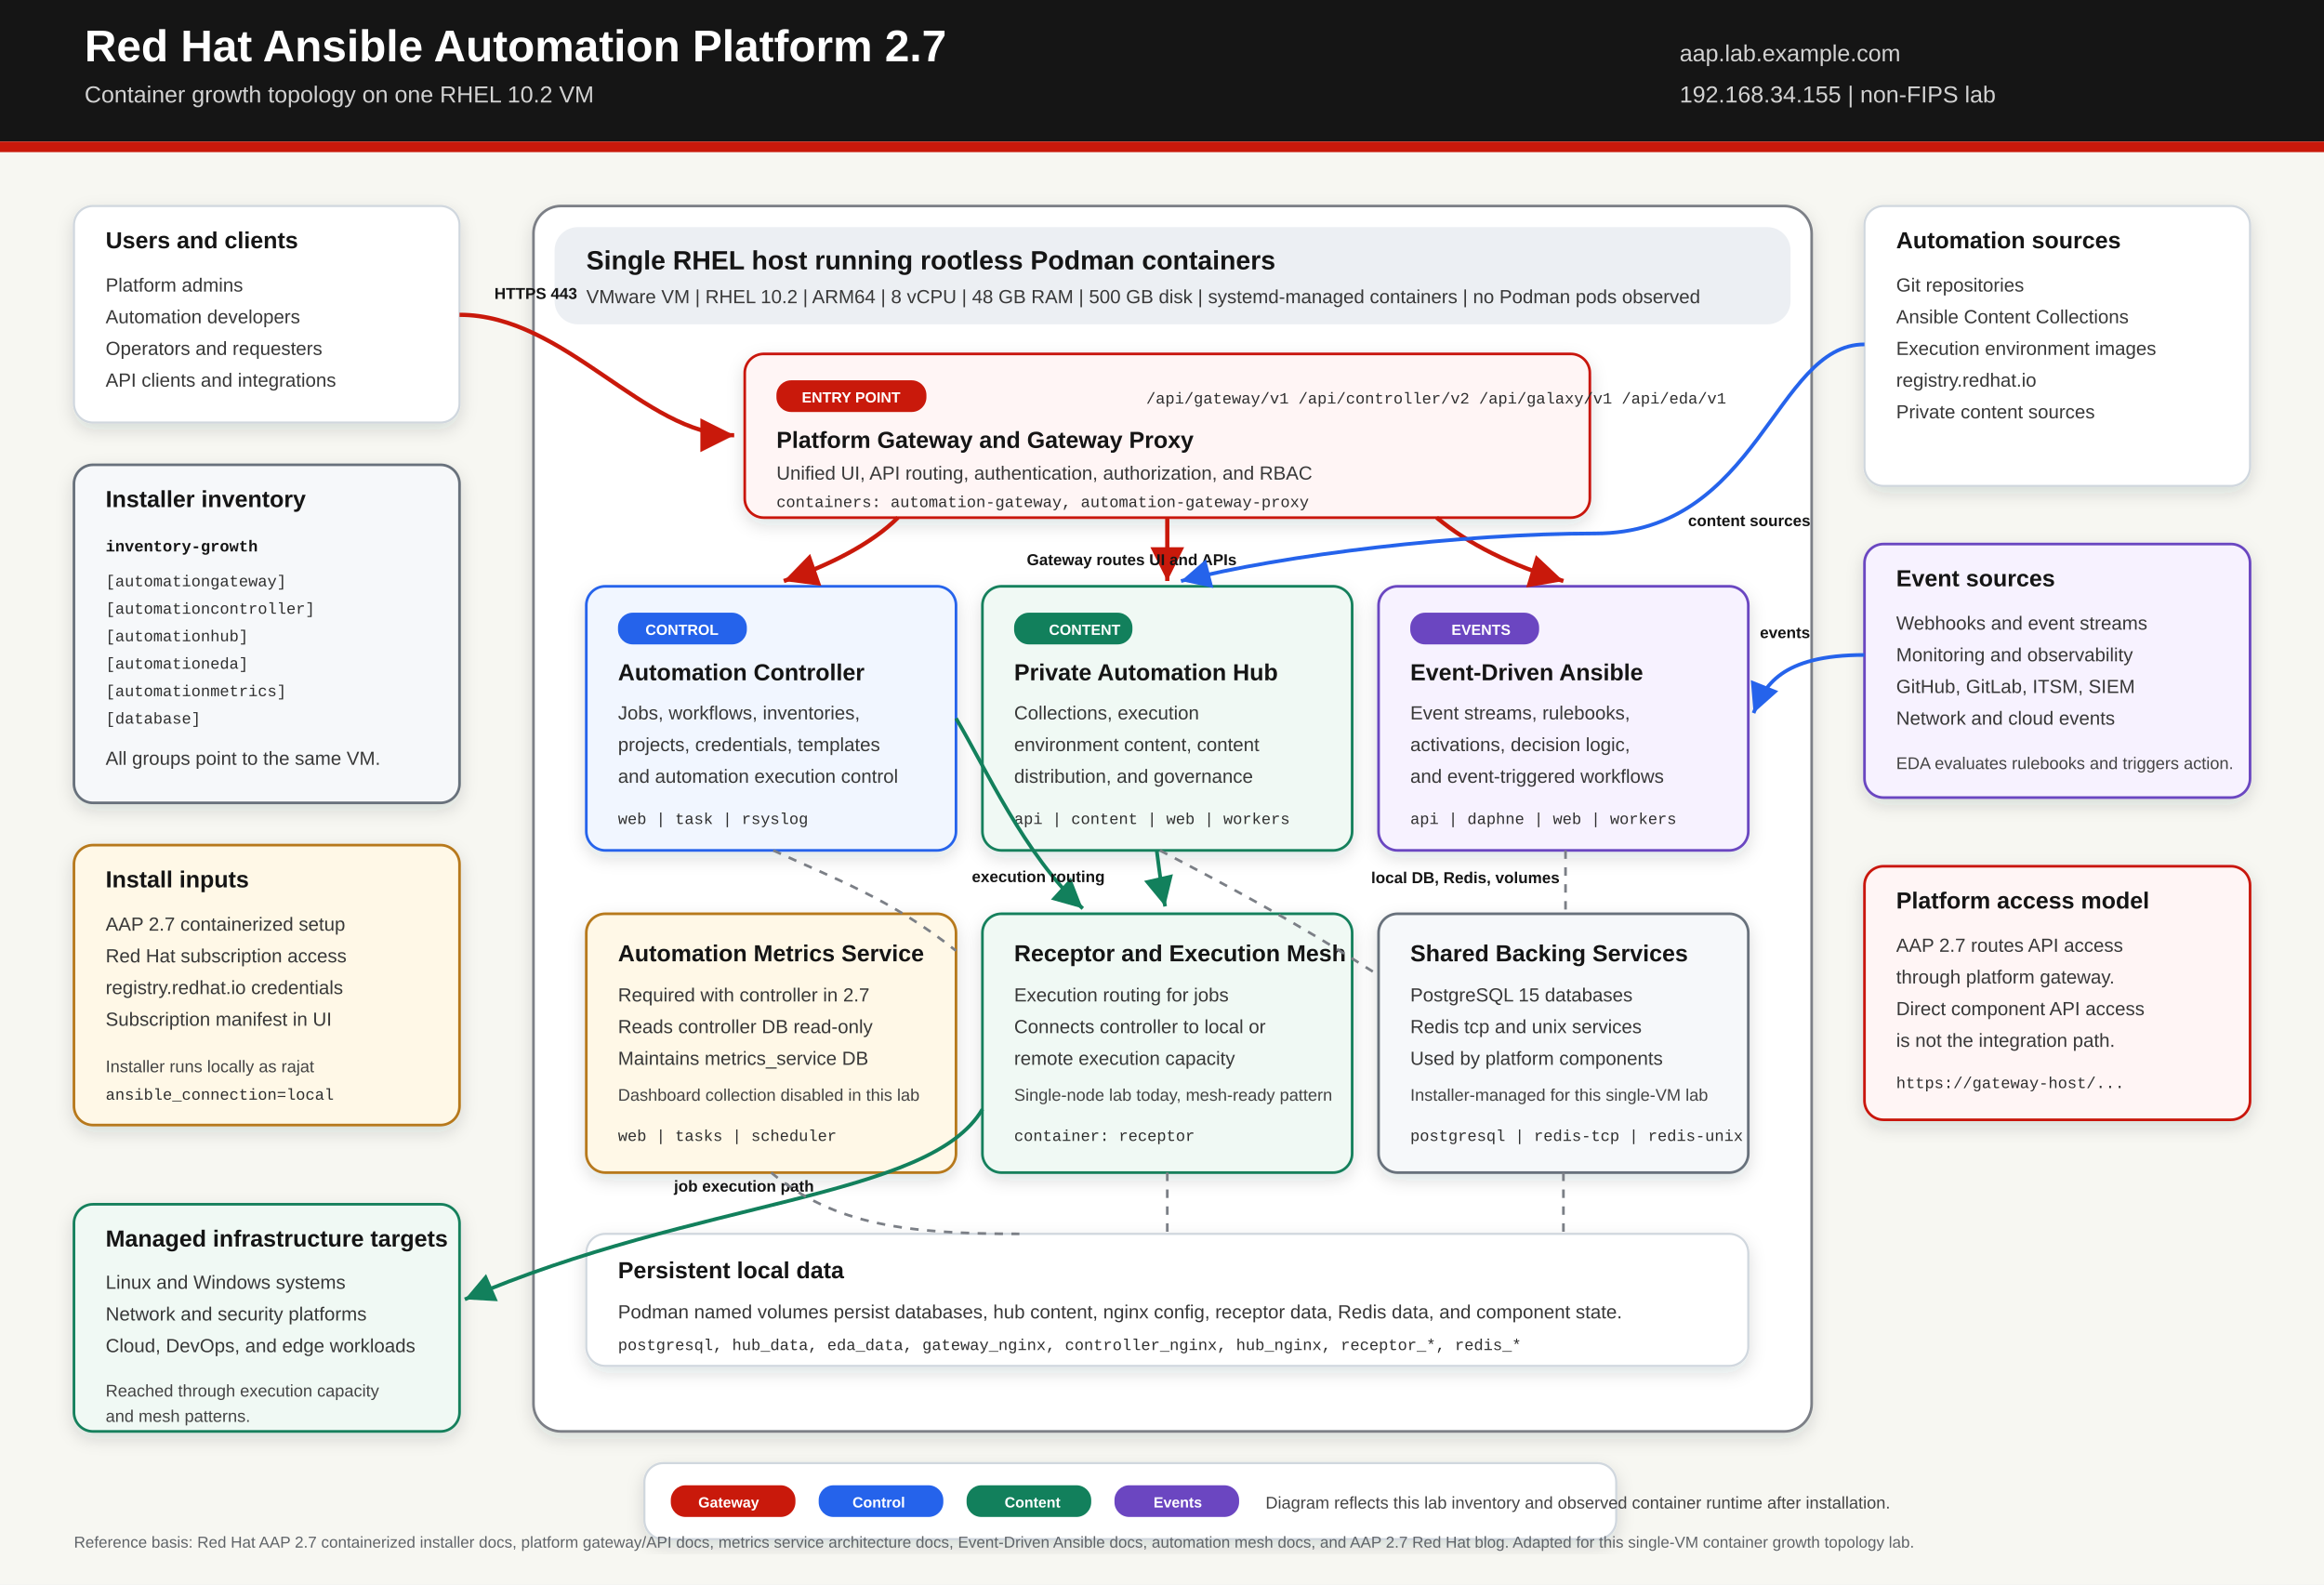
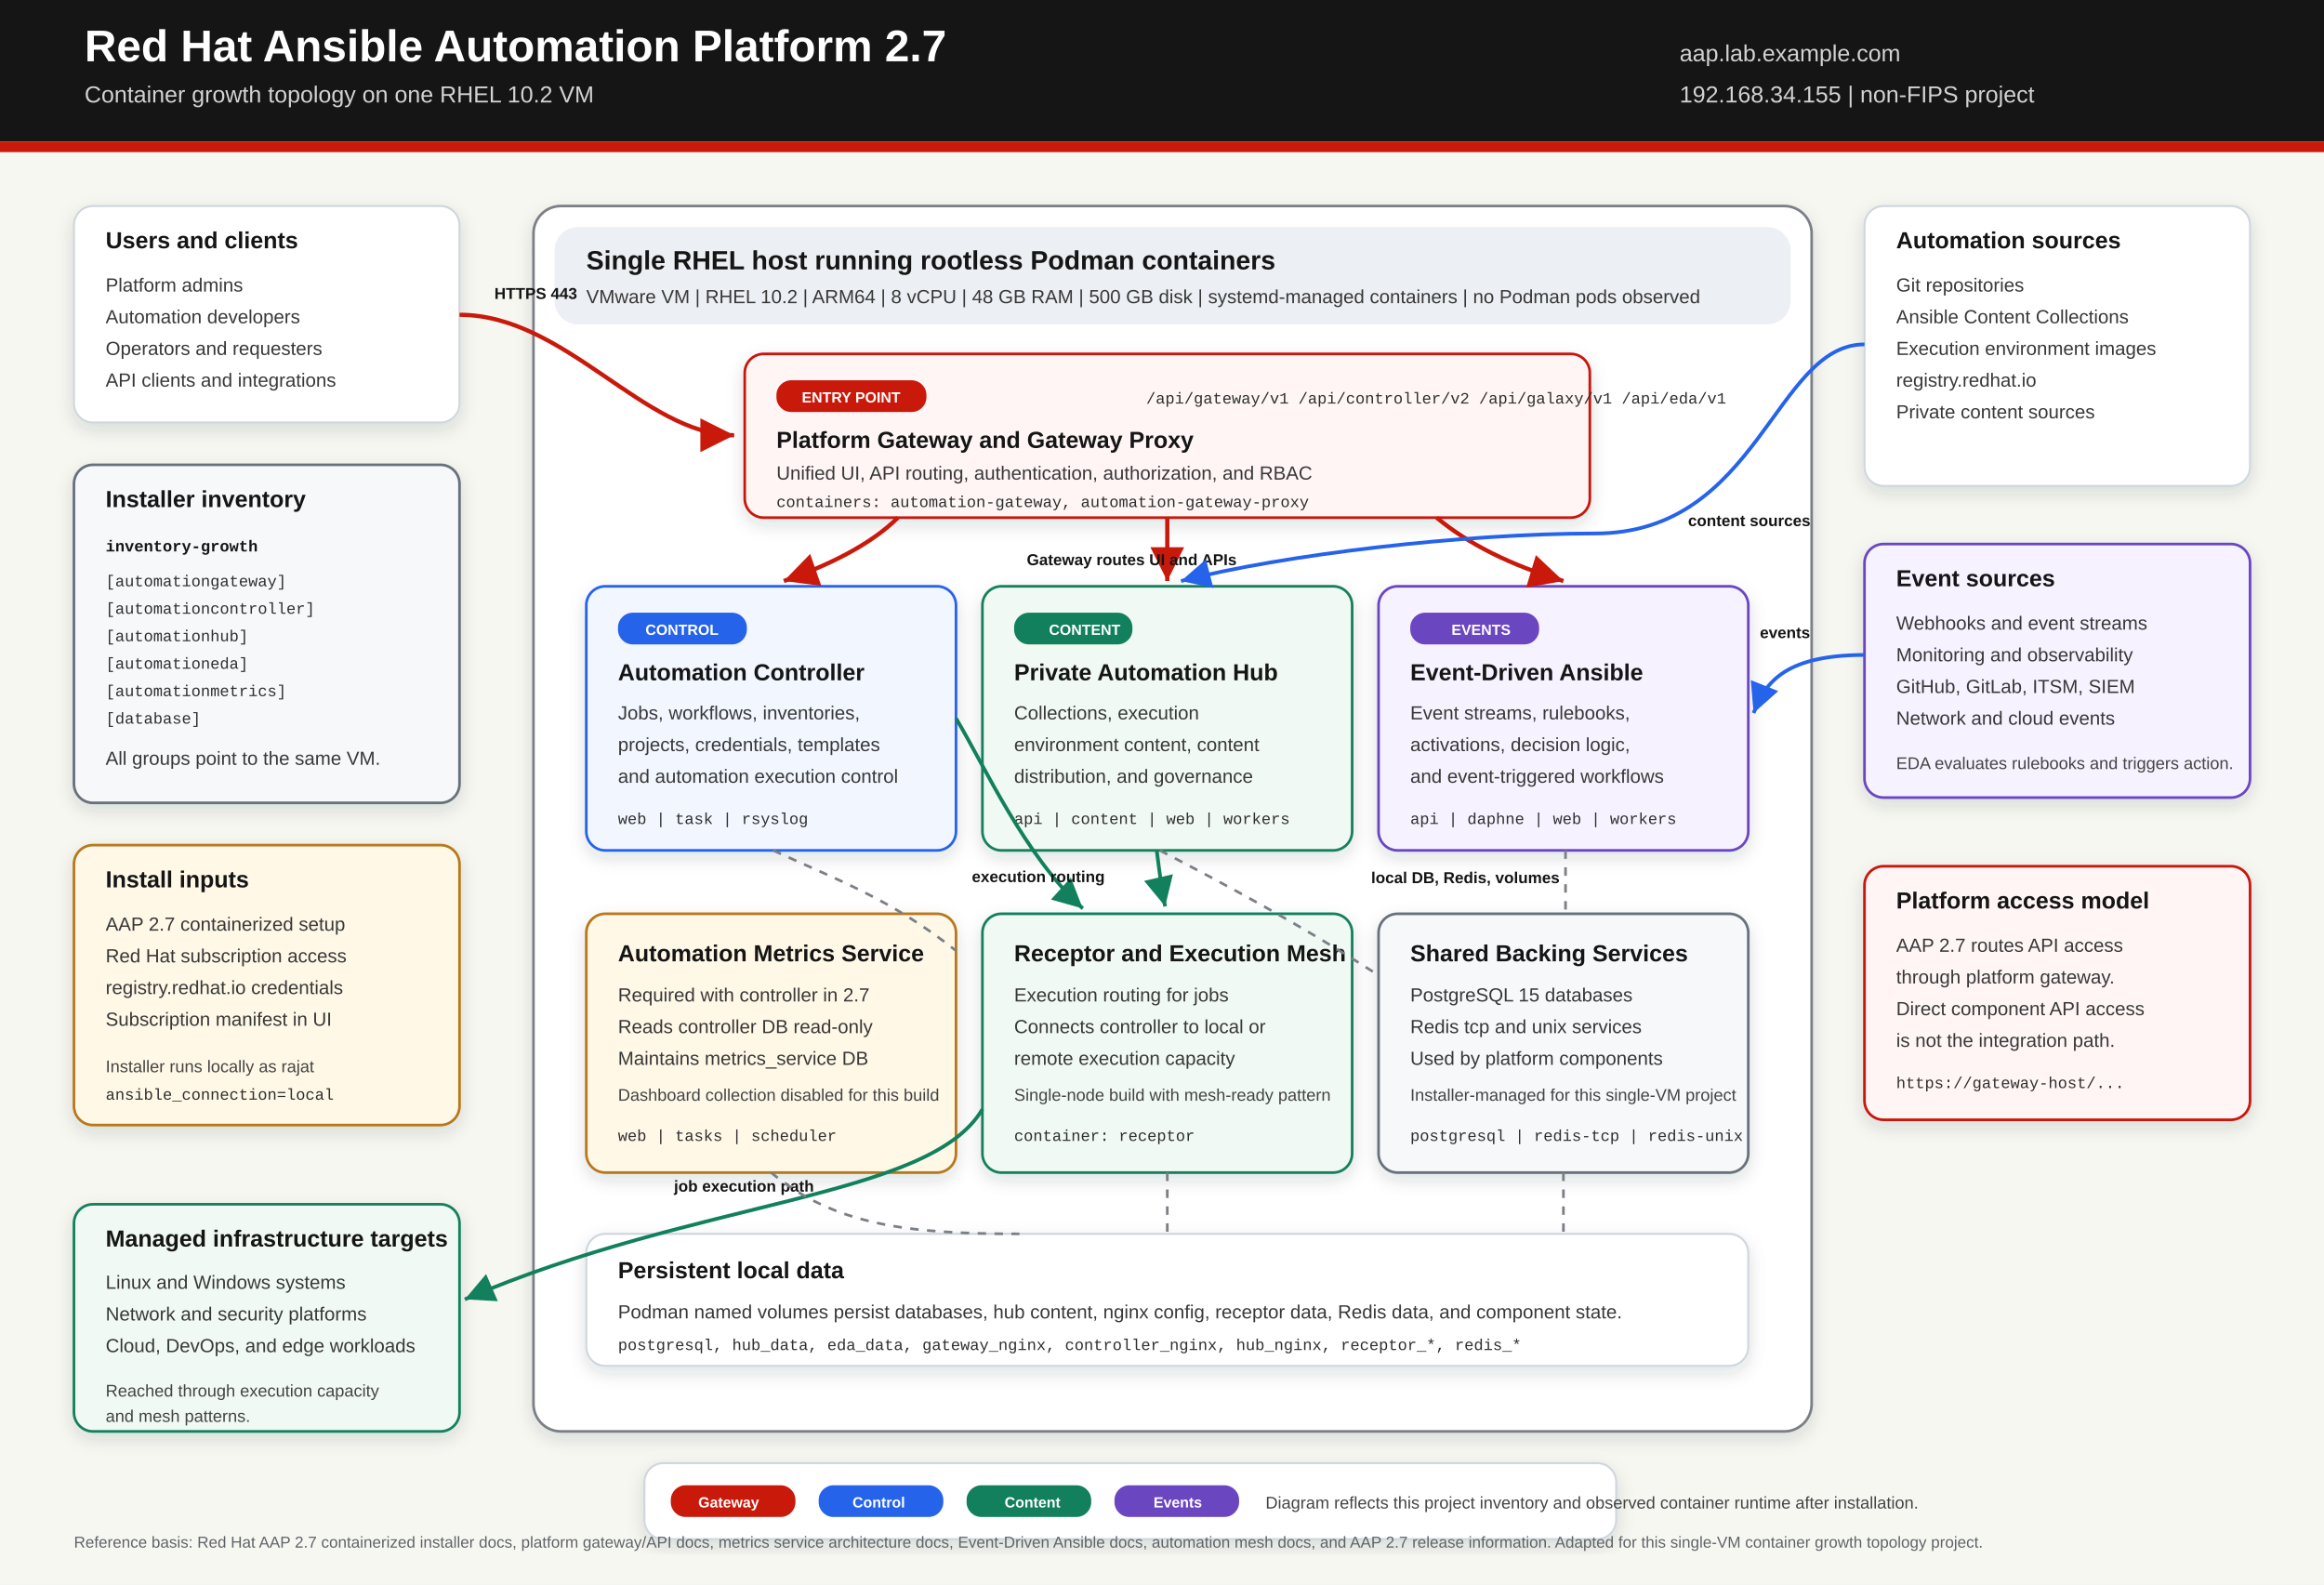
<svg xmlns="http://www.w3.org/2000/svg" width="2200" height="1500" viewBox="0 0 2200 1500" role="img" aria-labelledby="title desc">
  <defs>
    <filter id="softShadow" x="-20%" y="-20%" width="140%" height="140%">
      <feDropShadow dx="0" dy="6" stdDeviation="8" flood-color="#1f2937" flood-opacity="0.14" />
    </filter>
    <marker id="arrowRed" markerWidth="12" markerHeight="12" refX="10" refY="6" orient="auto" markerUnits="strokeWidth">
      <path d="M2,2 L10,6 L2,10 Z" fill="#c9190b" />
    </marker>
    <marker id="arrowBlue" markerWidth="12" markerHeight="12" refX="10" refY="6" orient="auto" markerUnits="strokeWidth">
      <path d="M2,2 L10,6 L2,10 Z" fill="#2563eb" />
    </marker>
    <marker id="arrowGreen" markerWidth="12" markerHeight="12" refX="10" refY="6" orient="auto" markerUnits="strokeWidth">
      <path d="M2,2 L10,6 L2,10 Z" fill="#12805c" />
    </marker>
    <style>
      .bg { fill: #f7f7f2; }
      .header { fill: #151515; }
      .redbar { fill: #c9190b; }
      .title { font: 700 42px Arial, Helvetica, sans-serif; fill: #ffffff; }
      .subtitle { font: 400 22px Arial, Helvetica, sans-serif; fill: #d2d2d2; }
      .sectionTitle { font: 700 25px Arial, Helvetica, sans-serif; fill: #151515; }
      .smallTitle { font: 700 22px Arial, Helvetica, sans-serif; fill: #151515; }
      .label { font: 400 18px Arial, Helvetica, sans-serif; fill: #383838; }
      .labelStrong { font: 700 18px Arial, Helvetica, sans-serif; fill: #151515; }
      .labelSmall { font: 400 16px Arial, Helvetica, sans-serif; fill: #444444; }
      .code { font: 400 15px "SFMono-Regular", Consolas, "Liberation Mono", monospace; fill: #2f2f2f; }
      .codeStrong { font: 700 15px "SFMono-Regular", Consolas, "Liberation Mono", monospace; fill: #151515; }
      .footnote { font: 400 15px Arial, Helvetica, sans-serif; fill: #5f6368; }
      .host { fill: #ffffff; stroke: #7b7f86; stroke-width: 2.5; rx: 26; filter: url(#softShadow); }
      .hostHeader { fill: #eceff3; stroke: #7b7f86; stroke-width: 0; rx: 22; }
      .box { fill: #ffffff; stroke: #d0d7de; stroke-width: 2; rx: 18; filter: url(#softShadow); }
      .boxRed { fill: #fff5f5; stroke: #c9190b; stroke-width: 2.5; rx: 18; filter: url(#softShadow); }
      .boxBlue { fill: #f1f6ff; stroke: #2563eb; stroke-width: 2.5; rx: 18; filter: url(#softShadow); }
      .boxGreen { fill: #f0f9f4; stroke: #12805c; stroke-width: 2.5; rx: 18; filter: url(#softShadow); }
      .boxPurple { fill: #f7f2ff; stroke: #6b46c1; stroke-width: 2.5; rx: 18; filter: url(#softShadow); }
      .boxAmber { fill: #fff8e7; stroke: #b7791f; stroke-width: 2.5; rx: 18; filter: url(#softShadow); }
      .boxSlate { fill: #f6f8fa; stroke: #68717b; stroke-width: 2.5; rx: 18; filter: url(#softShadow); }
      .tag { fill: #ffffff; stroke: #d0d7de; stroke-width: 1.5; rx: 14; }
      .tagRed { fill: #c9190b; rx: 14; }
      .tagBlue { fill: #2563eb; rx: 14; }
      .tagGreen { fill: #12805c; rx: 14; }
      .tagPurple { fill: #6b46c1; rx: 14; }
      .tagText { font: 700 14px Arial, Helvetica, sans-serif; fill: #ffffff; }
      .lineRed { stroke: #c9190b; stroke-width: 4; fill: none; marker-end: url(#arrowRed); }
      .lineBlue { stroke: #2563eb; stroke-width: 3.5; fill: none; marker-end: url(#arrowBlue); }
      .lineGreen { stroke: #12805c; stroke-width: 3.5; fill: none; marker-end: url(#arrowGreen); }
      .lineGray { stroke: #7b7f86; stroke-width: 2.5; stroke-dasharray: 8 8; fill: none; }
      .connectionLabel { font: 700 15px Arial, Helvetica, sans-serif; fill: #151515; }
    </style>
  </defs>
  <rect class="bg" x="0" y="0" width="2200" height="1500" />
  <rect class="header" x="0" y="0" width="2200" height="134" />
  <rect class="redbar" x="0" y="134" width="2200" height="10" />
  <text class="title" x="80" y="58">Red Hat Ansible Automation Platform 2.7</text>
  <text class="subtitle" x="80" y="97">Container growth topology on one RHEL 10.2 VM</text>
  <text class="subtitle" x="1590" y="58">aap.lab.example.com</text>
-   <text class="subtitle" x="1590" y="97">192.168.34.155 | non-FIPS lab</text>
+   <text class="subtitle" x="1590" y="97">192.168.34.155 | non-FIPS project</text>
  <rect class="box" x="70" y="195" width="365" height="205" />
  <text class="smallTitle" x="100" y="235">Users and clients</text>
  <text class="label" x="100" y="276">Platform admins</text>
  <text class="label" x="100" y="306">Automation developers</text>
  <text class="label" x="100" y="336">Operators and requesters</text>
  <text class="label" x="100" y="366">API clients and integrations</text>
  <rect class="boxSlate" x="70" y="440" width="365" height="320" />
  <text class="smallTitle" x="100" y="480">Installer inventory</text>
  <text class="codeStrong" x="100" y="522">inventory-growth</text>
  <text class="code" x="100" y="555">[automationgateway]</text>
  <text class="code" x="100" y="581">[automationcontroller]</text>
  <text class="code" x="100" y="607">[automationhub]</text>
  <text class="code" x="100" y="633">[automationeda]</text>
  <text class="code" x="100" y="659">[automationmetrics]</text>
  <text class="code" x="100" y="685">[database]</text>
  <text class="label" x="100" y="724">All groups point to the same VM.</text>
  <rect class="boxAmber" x="70" y="800" width="365" height="265" />
  <text class="smallTitle" x="100" y="840">Install inputs</text>
  <text class="label" x="100" y="881">AAP 2.7 containerized setup</text>
  <text class="label" x="100" y="911">Red Hat subscription access</text>
  <text class="label" x="100" y="941">registry.redhat.io credentials</text>
  <text class="label" x="100" y="971">Subscription manifest in UI</text>
  <text class="labelSmall" x="100" y="1015">Installer runs locally as rajat</text>
  <text class="code" x="100" y="1041">ansible_connection=local</text>
  <rect class="boxGreen" x="70" y="1140" width="365" height="215" />
  <text class="smallTitle" x="100" y="1180">Managed infrastructure targets</text>
  <text class="label" x="100" y="1220">Linux and Windows systems</text>
  <text class="label" x="100" y="1250">Network and security platforms</text>
  <text class="label" x="100" y="1280">Cloud, DevOps, and edge workloads</text>
  <text class="labelSmall" x="100" y="1322">Reached through execution capacity</text>
  <text class="labelSmall" x="100" y="1346">and mesh patterns.</text>
  <rect class="host" x="505" y="195" width="1210" height="1160" />
  <rect class="hostHeader" x="525" y="215" width="1170" height="92" />
  <text class="sectionTitle" x="555" y="255">Single RHEL host running rootless Podman containers</text>
  <text class="label" x="555" y="287">VMware VM | RHEL 10.2 | ARM64 | 8 vCPU | 48 GB RAM | 500 GB disk | systemd-managed containers | no Podman pods observed</text>
  <rect class="boxRed" x="705" y="335" width="800" height="155" />
  <rect class="tagRed" x="735" y="360" width="142" height="30" />
  <text class="tagText" x="759" y="381">ENTRY POINT</text>
  <text class="smallTitle" x="735" y="424">Platform Gateway and Gateway Proxy</text>
  <text class="label" x="735" y="454">Unified UI, API routing, authentication, authorization, and RBAC</text>
  <text class="code" x="735" y="480">containers: automation-gateway, automation-gateway-proxy</text>
  <text class="code" x="1085" y="382">/api/gateway/v1  /api/controller/v2  /api/galaxy/v1  /api/eda/v1</text>
  <rect class="boxBlue" x="555" y="555" width="350" height="250" />
  <rect class="tagBlue" x="585" y="580" width="122" height="30" />
  <text class="tagText" x="611" y="601">CONTROL</text>
  <text class="smallTitle" x="585" y="644">Automation Controller</text>
  <text class="label" x="585" y="681">Jobs, workflows, inventories,</text>
  <text class="label" x="585" y="711">projects, credentials, templates</text>
  <text class="label" x="585" y="741">and automation execution control</text>
  <text class="code" x="585" y="780">web | task | rsyslog</text>
  <rect class="boxGreen" x="930" y="555" width="350" height="250" />
  <rect class="tagGreen" x="960" y="580" width="112" height="30" />
  <text class="tagText" x="993" y="601">CONTENT</text>
  <text class="smallTitle" x="960" y="644">Private Automation Hub</text>
  <text class="label" x="960" y="681">Collections, execution</text>
  <text class="label" x="960" y="711">environment content, content</text>
  <text class="label" x="960" y="741">distribution, and governance</text>
  <text class="code" x="960" y="780">api | content | web | workers</text>
  <rect class="boxPurple" x="1305" y="555" width="350" height="250" />
  <rect class="tagPurple" x="1335" y="580" width="122" height="30" />
  <text class="tagText" x="1374" y="601">EVENTS</text>
  <text class="smallTitle" x="1335" y="644">Event-Driven Ansible</text>
  <text class="label" x="1335" y="681">Event streams, rulebooks,</text>
  <text class="label" x="1335" y="711">activations, decision logic,</text>
  <text class="label" x="1335" y="741">and event-triggered workflows</text>
  <text class="code" x="1335" y="780">api | daphne | web | workers</text>
  <rect class="boxAmber" x="555" y="865" width="350" height="245" />
  <text class="smallTitle" x="585" y="910">Automation Metrics Service</text>
  <text class="label" x="585" y="948">Required with controller in 2.7</text>
  <text class="label" x="585" y="978">Reads controller DB read-only</text>
  <text class="label" x="585" y="1008">Maintains metrics_service DB</text>
-   <text class="labelSmall" x="585" y="1042">Dashboard collection disabled in this lab</text>
+   <text class="labelSmall" x="585" y="1042">Dashboard collection disabled for this build</text>
  <text class="code" x="585" y="1080">web | tasks | scheduler</text>
  <rect class="boxGreen" x="930" y="865" width="350" height="245" />
  <text class="smallTitle" x="960" y="910">Receptor and Execution Mesh</text>
  <text class="label" x="960" y="948">Execution routing for jobs</text>
  <text class="label" x="960" y="978">Connects controller to local or</text>
  <text class="label" x="960" y="1008">remote execution capacity</text>
-   <text class="labelSmall" x="960" y="1042">Single-node lab today, mesh-ready pattern</text>
+   <text class="labelSmall" x="960" y="1042">Single-node build with mesh-ready pattern</text>
  <text class="code" x="960" y="1080">container: receptor</text>
  <rect class="boxSlate" x="1305" y="865" width="350" height="245" />
  <text class="smallTitle" x="1335" y="910">Shared Backing Services</text>
  <text class="label" x="1335" y="948">PostgreSQL 15 databases</text>
  <text class="label" x="1335" y="978">Redis tcp and unix services</text>
  <text class="label" x="1335" y="1008">Used by platform components</text>
-   <text class="labelSmall" x="1335" y="1042">Installer-managed for this single-VM lab</text>
+   <text class="labelSmall" x="1335" y="1042">Installer-managed for this single-VM project</text>
  <text class="code" x="1335" y="1080">postgresql | redis-tcp | redis-unix</text>
  <rect class="box" x="555" y="1168" width="1100" height="125" />
  <text class="smallTitle" x="585" y="1210">Persistent local data</text>
  <text class="label" x="585" y="1248">Podman named volumes persist databases, hub content, nginx config, receptor data, Redis data, and component state.</text>
  <text class="code" x="585" y="1278">postgresql, hub_data, eda_data, gateway_nginx, controller_nginx, hub_nginx, receptor_*, redis_*</text>
  <rect class="box" x="1765" y="195" width="365" height="265" />
  <text class="smallTitle" x="1795" y="235">Automation sources</text>
  <text class="label" x="1795" y="276">Git repositories</text>
  <text class="label" x="1795" y="306">Ansible Content Collections</text>
  <text class="label" x="1795" y="336">Execution environment images</text>
  <text class="label" x="1795" y="366">registry.redhat.io</text>
  <text class="label" x="1795" y="396">Private content sources</text>
  <rect class="boxPurple" x="1765" y="515" width="365" height="240" />
  <text class="smallTitle" x="1795" y="555">Event sources</text>
  <text class="label" x="1795" y="596">Webhooks and event streams</text>
  <text class="label" x="1795" y="626">Monitoring and observability</text>
  <text class="label" x="1795" y="656">GitHub, GitLab, ITSM, SIEM</text>
  <text class="label" x="1795" y="686">Network and cloud events</text>
  <text class="labelSmall" x="1795" y="728">EDA evaluates rulebooks and triggers action.</text>
  <rect class="boxRed" x="1765" y="820" width="365" height="240" />
  <text class="smallTitle" x="1795" y="860">Platform access model</text>
  <text class="label" x="1795" y="901">AAP 2.7 routes API access</text>
  <text class="label" x="1795" y="931">through platform gateway.</text>
  <text class="label" x="1795" y="961">Direct component API access</text>
  <text class="label" x="1795" y="991">is not the integration path.</text>
  <text class="code" x="1795" y="1030">https://gateway-host/...</text>
  <path class="lineRed" d="M435,298 C535,298 610,412 695,412" />
  <text class="connectionLabel" x="468" y="283">HTTPS 443</text>
  <path class="lineRed" d="M850,490 C825,515 785,535 742,550" />
  <path class="lineRed" d="M1105,490 C1105,512 1105,530 1105,550" />
  <path class="lineRed" d="M1360,490 C1390,515 1430,535 1480,550" />
  <text class="connectionLabel" x="972" y="535">Gateway routes UI and APIs</text>
  <path class="lineBlue" d="M1765,326 C1680,326 1665,505 1510,505 C1385,505 1215,525 1118,550" />
  <text class="connectionLabel" x="1598" y="498">content sources</text>
  <path class="lineBlue" d="M1765,620 C1685,620 1670,650 1660,675" />
  <text class="connectionLabel" x="1666" y="604">events</text>
  <path class="lineGreen" d="M930,1050 C880,1135 660,1135 440,1230" />
  <text class="connectionLabel" x="638" y="1128">job execution path</text>
  <path class="lineGreen" d="M905,680 C932,725 970,810 1025,860" />
  <path class="lineGreen" d="M1095,805 C1098,828 1100,845 1103,858" />
  <text class="connectionLabel" x="920" y="835">execution routing</text>
  <path class="lineGray" d="M732,805 C790,832 842,850 905,900" />
  <path class="lineGray" d="M1098,805 C1165,840 1230,875 1300,920" />
  <path class="lineGray" d="M1482,805 C1482,825 1482,845 1482,862" />
  <path class="lineGray" d="M730,1110 C790,1160 860,1168 965,1168" />
  <path class="lineGray" d="M1105,1110 C1105,1140 1105,1155 1105,1168" />
  <path class="lineGray" d="M1480,1110 C1480,1140 1480,1155 1480,1168" />
  <text class="connectionLabel" x="1298" y="836">local DB, Redis, volumes</text>
  <rect class="box" x="610" y="1385" width="920" height="72" />
  <rect class="tagRed" x="635" y="1406" width="118" height="30" />
  <text class="tagText" x="661" y="1427">Gateway</text>
  <rect class="tagBlue" x="775" y="1406" width="118" height="30" />
  <text class="tagText" x="807" y="1427">Control</text>
  <rect class="tagGreen" x="915" y="1406" width="118" height="30" />
  <text class="tagText" x="951" y="1427">Content</text>
  <rect class="tagPurple" x="1055" y="1406" width="118" height="30" />
  <text class="tagText" x="1092" y="1427">Events</text>
-   <text class="labelSmall" x="1198" y="1428">Diagram reflects this lab inventory and observed container runtime after installation.</text>
-   <text class="footnote" x="70" y="1465">Reference basis: Red Hat AAP 2.7 containerized installer docs, platform gateway/API docs, metrics service architecture docs, Event-Driven Ansible docs, automation mesh docs, and AAP 2.7 Red Hat blog. Adapted for this single-VM container growth topology lab.</text>
+   <text class="labelSmall" x="1198" y="1428">Diagram reflects this project inventory and observed container runtime after installation.</text>
+   <text class="footnote" x="70" y="1465">Reference basis: Red Hat AAP 2.7 containerized installer docs, platform gateway/API docs, metrics service architecture docs, Event-Driven Ansible docs, automation mesh docs, and AAP 2.7 release information. Adapted for this single-VM container growth topology project.</text>
</svg>
